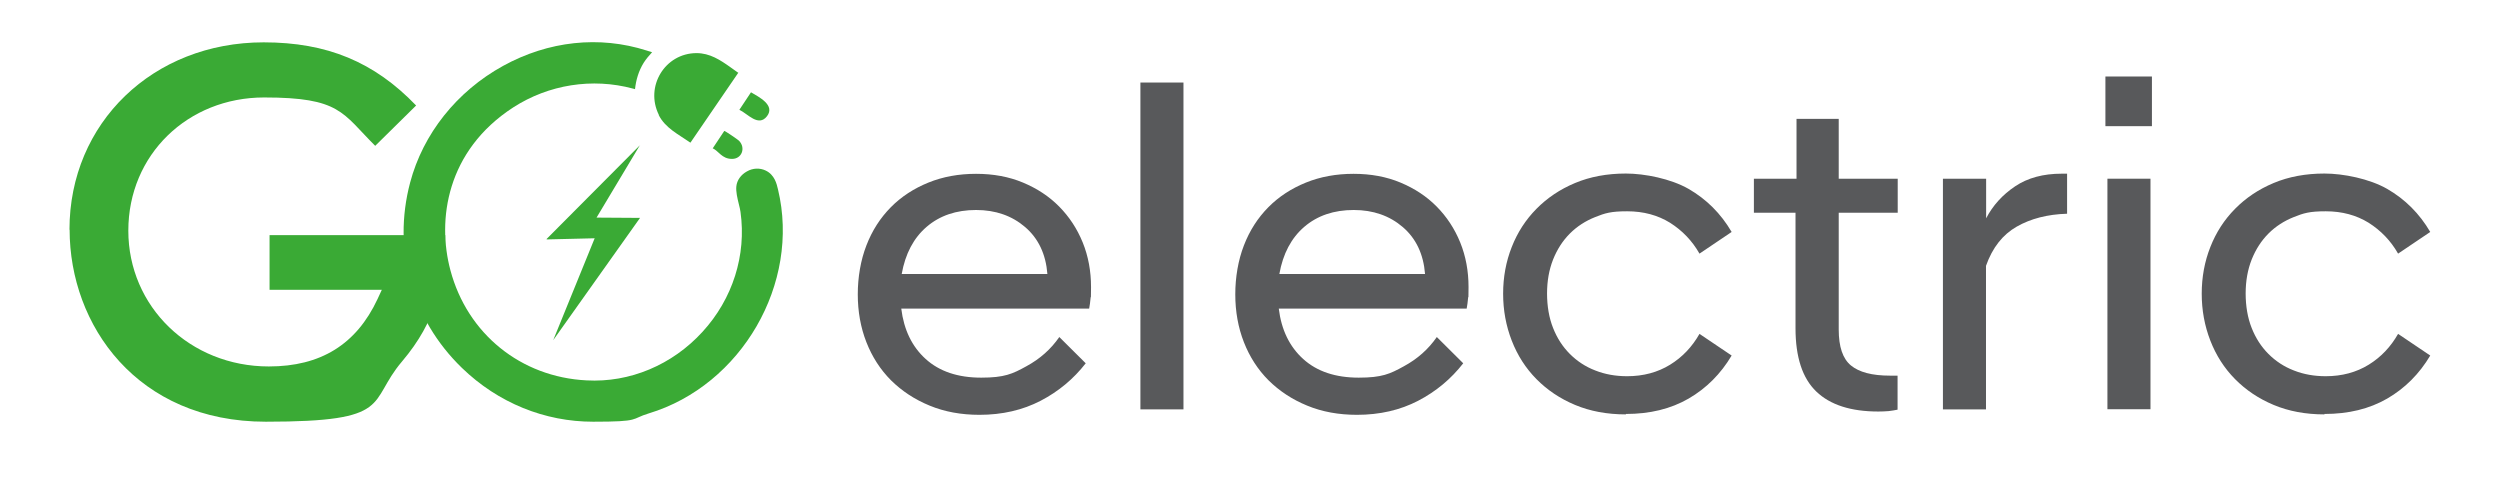
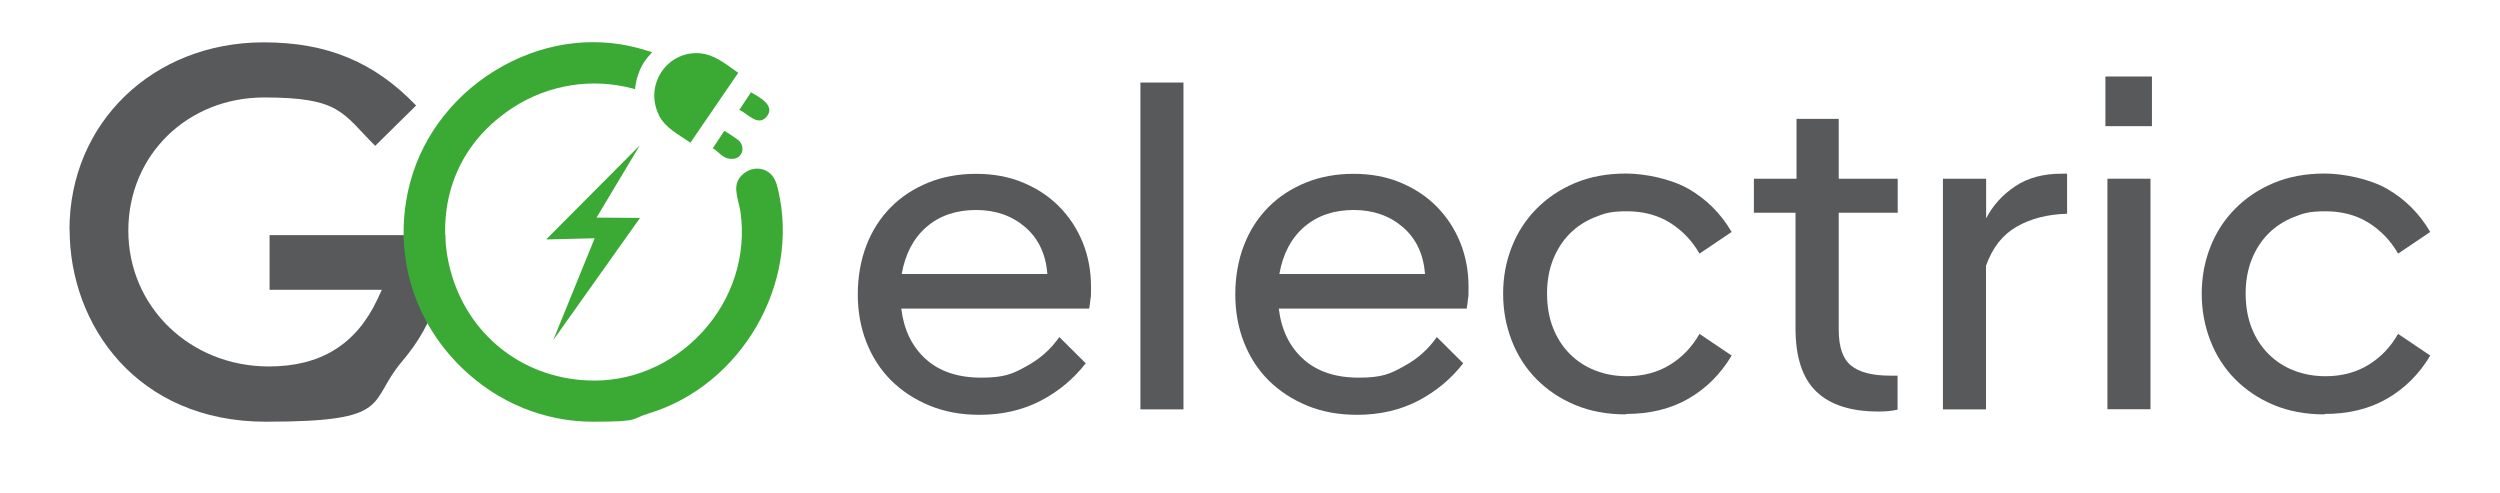
<svg xmlns="http://www.w3.org/2000/svg" id="Capa_1" version="1.1" viewBox="0 0 1741.7 343.4">
  <defs>
    <style>
      .st0 {
        fill: #3aaa35;
      }
      .st1 {
        fill: #58595b;
      }
    </style>
  </defs>
-   <path class="st0" d="M48.5,160c0,66.5,47,133.8,136.7,133.8s70.5-13.3,94.9-42c24-28.3,29.7-55,30.1-88h-122.4v38.1h78.2l-3,6.5c-14.8,31.6-39.6,46.9-75.7,46.9-54.9,0-97.9-41.6-97.9-94.6s41.5-92.8,94.6-92.8,54.3,10.7,77.4,33.7l28.5-28.1c-29.2-30.4-62.1-44-106.2-44-77.1,0-135.3,56.1-135.3,130.5Z" />
+   <path class="st1" d="M48.5,160c0,66.5,47,133.8,136.7,133.8s70.5-13.3,94.9-42c24-28.3,29.7-55,30.1-88h-122.4v38.1h78.2l-3,6.5c-14.8,31.6-39.6,46.9-75.7,46.9-54.9,0-97.9-41.6-97.9-94.6s41.5-92.8,94.6-92.8,54.3,10.7,77.4,33.7l28.5-28.1c-29.2-30.4-62.1-44-106.2-44-77.1,0-135.3,56.1-135.3,130.5Z" />
  <g>
    <path class="st1" d="M682.4,289c-12.7,0-24.3-2.1-34.7-6.4-10.5-4.3-19.4-10.2-26.9-17.6-7.5-7.5-13.2-16.4-17.2-26.6s-6-21.4-6-33.3,2-23.8,6-34.1c4-10.4,9.7-19.2,17-26.6,7.3-7.4,16.1-13.1,26.2-17.2,10.1-4.1,21.2-6.1,33.2-6.1s22.9,2,32.7,6.1c9.8,4.1,18.2,9.6,25.2,16.7,7,7.1,12.5,15.4,16.4,25,3.9,9.6,5.8,20,5.8,31.1s-.1,4.9-.3,7.5c-.2,2.7-.6,5.2-1,7.5h-130.9c1.8,14.8,7.5,26.5,17,35.1,9.6,8.7,22.5,13,38.7,13s21.8-2.6,31.4-7.9c9.6-5.2,17.2-12,23-20.4l18.4,18.3c-8.5,10.9-18.9,19.6-31.4,26.1-12.5,6.5-26.7,9.8-42.7,9.8ZM680,146.3c-13.8,0-25.3,3.9-34.4,11.7-9.1,7.8-14.9,18.8-17.4,32.9h101.5c-1.1-13.9-6.3-24.8-15.5-32.7-9.2-7.9-20.6-11.9-34.2-11.9Z" />
    <path class="st1" d="M794.5,57.5h30v227.7h-30V57.5Z" />
    <path class="st1" d="M945.4,289c-12.7,0-24.3-2.1-34.7-6.4-10.5-4.3-19.4-10.2-26.9-17.6-7.5-7.5-13.2-16.4-17.2-26.6s-6-21.4-6-33.3,2-23.8,6-34.1c4-10.4,9.7-19.2,17-26.6s16.1-13.1,26.2-17.2c10.1-4.1,21.2-6.1,33.2-6.1s22.9,2,32.7,6.1c9.8,4.1,18.2,9.6,25.2,16.7,7,7.1,12.5,15.4,16.4,25,3.9,9.6,5.8,20,5.8,31.1s-.1,4.9-.3,7.5c-.2,2.7-.6,5.2-1,7.5h-130.9c1.8,14.8,7.5,26.5,17,35.1,9.6,8.7,22.5,13,38.7,13s21.8-2.6,31.4-7.9c9.6-5.2,17.2-12,23-20.4l18.4,18.3c-8.5,10.9-18.9,19.6-31.4,26.1-12.5,6.5-26.7,9.8-42.7,9.8ZM943.1,146.3c-13.8,0-25.3,3.9-34.4,11.7-9.1,7.8-14.9,18.8-17.4,32.9h101.5c-1.1-13.9-6.3-24.8-15.5-32.7-9.2-7.9-20.6-11.9-34.2-11.9Z" />
    <path class="st1" d="M1132.7,288.7c-13.1,0-24.9-2.2-35.4-6.6-10.5-4.4-19.4-10.4-26.9-18-7.5-7.6-13.2-16.5-17.2-26.8s-6-21.2-6-32.7,2-22.4,6-32.5c4-10.2,9.7-19,17.2-26.6,7.5-7.6,16.4-13.6,26.9-18,10.5-4.4,22.3-6.6,35.4-6.6s31.3,3.6,43.7,10.7c12.5,7.2,22.5,17.2,30,30l-22.4,15.1c-5.1-9-12-16.1-20.5-21.5-8.6-5.3-18.5-8-29.9-8s-15.4,1.3-22.2,4c-6.8,2.7-12.7,6.5-17.7,11.5-5,5-8.9,11.1-11.7,18.1-2.8,7.1-4.2,15-4.2,23.7s1.4,17,4.2,24c2.8,7.1,6.7,13.1,11.7,18.1,5,5,10.9,8.9,17.7,11.5,6.8,2.7,14.2,4,22.2,4,11.3,0,21.3-2.7,29.9-8,8.6-5.3,15.4-12.5,20.5-21.5l22.4,15.1c-7.6,12.8-17.6,22.8-30,30-12.5,7.2-27,10.7-43.7,10.7Z" />
    <path class="st1" d="M1308.6,286.7c-19.1,0-33.5-4.6-43.2-13.9-9.7-9.3-14.5-24-14.5-44.1v-80.5h-29v-23.7h29.7v-41.7h29.4v41.7h41.1v23.7h-41.1v81.4c0,12,2.8,20.3,8.5,25,5.7,4.7,14.7,7.1,27.2,7.1h5.3v23.7c-1.8.4-3.8.7-6.2,1-2.3.2-4.7.3-7.2.3Z" />
    <path class="st1" d="M1353.7,124.5h30v27.6c4.7-9,11.4-16.4,20.2-22.3,8.8-5.9,19.6-8.8,32.5-8.8h3.7v27.9c-13.6.4-25.3,3.4-35.1,9-9.8,5.6-16.9,14.6-21.4,27.3v100h-30V124.5Z" />
    <path class="st1" d="M1466.8,53.3h32.4v34.6h-32.4v-34.6ZM1468.2,124.5h30v160.6h-30V124.5Z" />
    <path class="st1" d="M1619.4,288.7c-13.1,0-24.9-2.2-35.4-6.6-10.5-4.4-19.4-10.4-26.9-18-7.5-7.6-13.2-16.5-17.2-26.8s-6-21.2-6-32.7,2-22.4,6-32.5c4-10.2,9.7-19,17.2-26.6,7.5-7.6,16.4-13.6,26.9-18,10.5-4.4,22.3-6.6,35.4-6.6s31.3,3.6,43.7,10.7c12.5,7.2,22.5,17.2,30,30l-22.4,15.1c-5.1-9-12-16.1-20.5-21.5-8.6-5.3-18.5-8-29.9-8s-15.4,1.3-22.2,4c-6.8,2.7-12.7,6.5-17.7,11.5-5,5-8.9,11.1-11.7,18.1-2.8,7.1-4.2,15-4.2,23.7s1.4,17,4.2,24c2.8,7.1,6.7,13.1,11.7,18.1,5,5,10.9,8.9,17.7,11.5,6.8,2.7,14.2,4,22.2,4,11.3,0,21.3-2.7,29.9-8,8.6-5.3,15.4-12.5,20.5-21.5l22.4,15.1c-7.6,12.8-17.6,22.8-30,30-12.5,7.2-27,10.7-43.7,10.7Z" />
  </g>
  <path class="st0" d="M458.9,80.1c4.6,9.2,14.1,13.7,22.1,19.3l33-48.2c.1-.9,2.4,1-4.9-4.2-7.3-5.2-14.5-10-23.9-10h0c-22,.1-36,23.3-26.2,43Z" />
  <path class="st0" d="M515.1,76.5l8.1-12.2c5.4,3.2,17,8.9,11.2,16.6-6,7.9-13.6-1.8-19.3-4.4h0Z" />
  <path class="st0" d="M496.5,103.4l8.1-12.2c.6,0,9.4,6,10.2,6.8,4.9,4.9,2.1,12.8-4.9,12.7-7,0-9.3-5.6-13.4-7.4h0Z" />
  <path class="st0" d="M542,131.9c-.9-3.8-2.3-10.1-8.6-13.1-4-1.9-8.8-1.8-13,.6-4.2,2.3-7,6.2-7.4,10.4-.4,3.6.7,8.3,1.8,12.7.5,1.9.9,3.8,1.1,5.2,4.2,30-5.4,60.5-26.5,83.5-21,23-50.6,35.5-80.8,33.8-45.7-2.3-83-32.4-94.8-76.7-9.4-35-2.8-83.3,43.8-113.5,24.7-15.9,55-20.7,83.3-13.1l1.5.4c.7-6.4,2.5-12.6,6-18.3,1.7-2.7,3.8-5.1,5.9-7.4l-3.8-1.2c-32.9-10.5-68.4-6.7-100,10.7-32.2,17.7-55.8,47.3-64.8,81.4-12.4,46.9,1.1,95.1,36.1,129,25.3,24.5,57.8,37.5,91.4,37.5s25.9-1.9,38.8-5.8c64.5-19.5,105.8-90.5,90-156.1Z" />
  <path class="st0" d="M445.9,101l-30.3,50.6,30.3.2-60.5,85.2,28.9-71-33.2.8s-.4,0-.3-.3l65.2-65.5h0Z" />
</svg>
